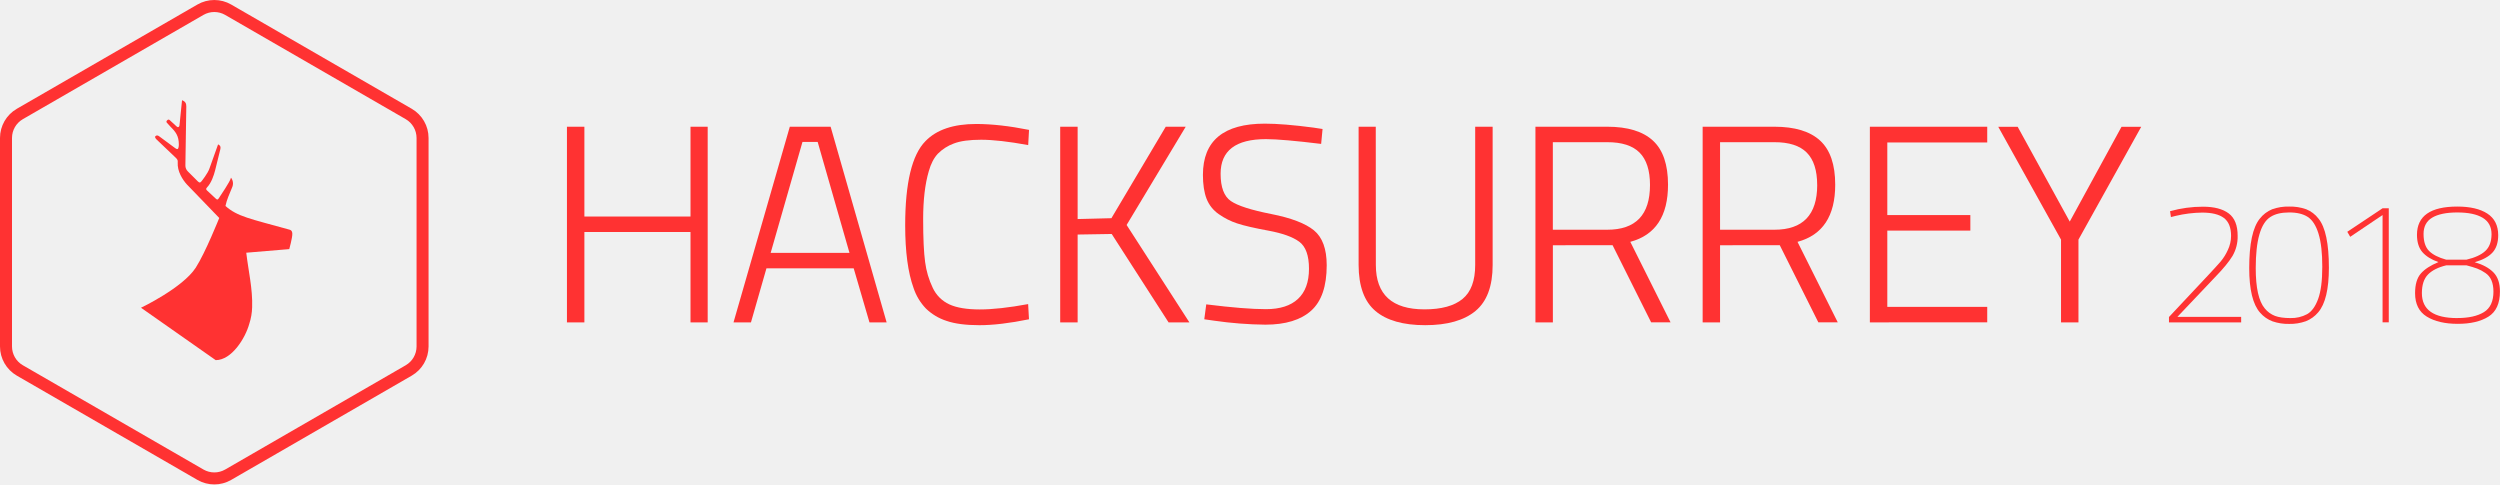
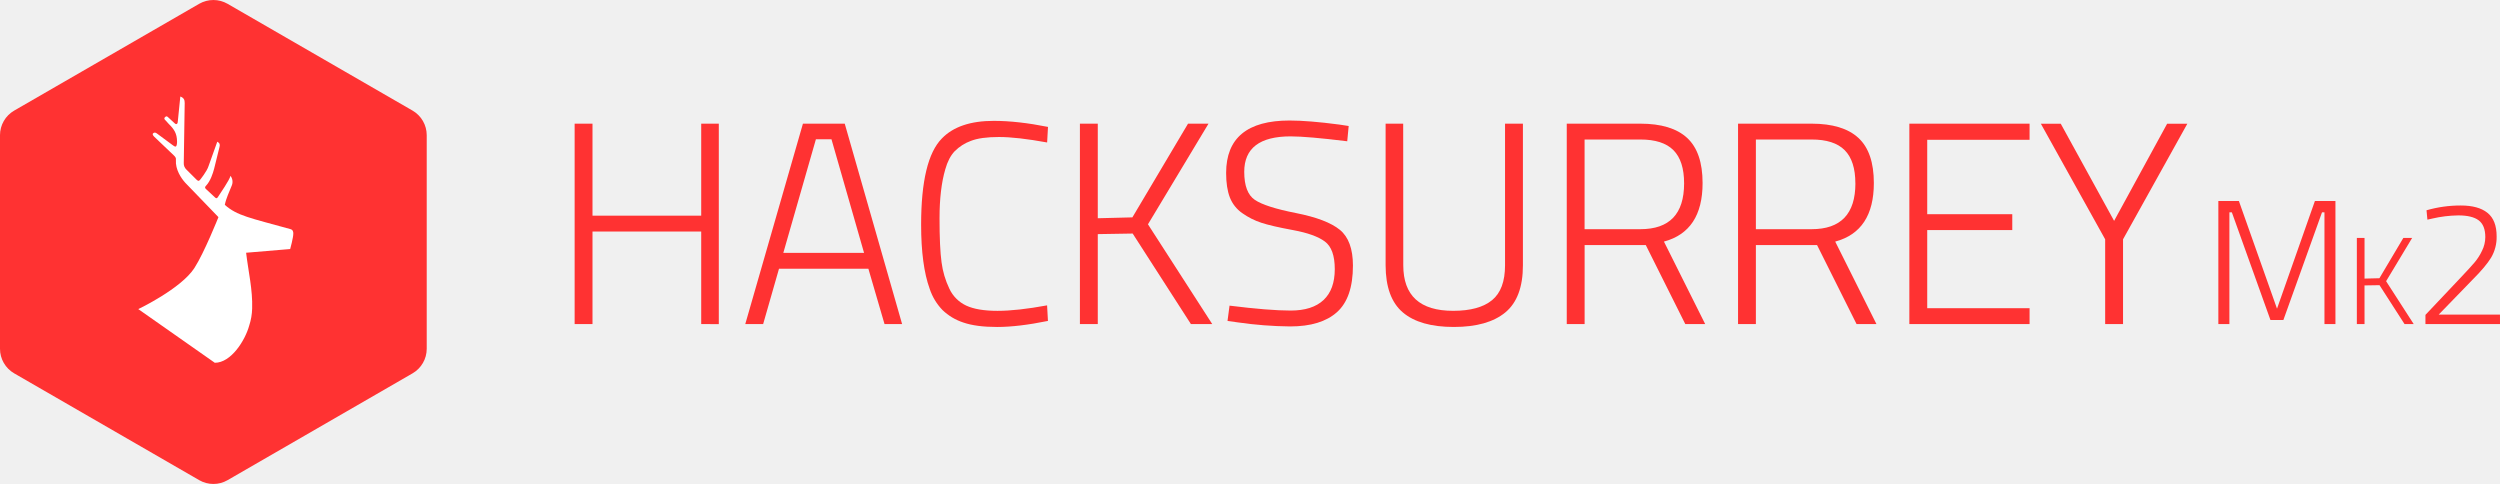
- <svg xmlns="http://www.w3.org/2000/svg" viewBox="0 0 2082.78 403.59">
+ <svg xmlns="http://www.w3.org/2000/svg" viewBox="0 0 2033.17 393.59">
  <defs>
-     <style>.cls-1{fill:#ff3232;}.cls-2{fill:none;stroke:#ff3232;stroke-miterlimit:10;stroke-width:10px;}</style>
+     <style>.cls-1{fill:#ff3232;}.cls-2{fill:#371e59;}.cls-3{fill:#fff;}</style>
  </defs>
  <g id="Layer_2" data-name="Layer 2">
    <g id="Layer_1-2" data-name="Layer 1">
-       <path class="cls-1" d="M198.13,202.88h0Z" />
-       <path class="cls-1" d="M199.44,203,199,203Z" />
-       <path class="cls-1" d="M198.13,202.88h0Z" />
-       <path class="cls-1" d="M199.44,203,199,203Z" />
-       <path class="cls-1" d="M243.53,194.79c0-1-.21-2.86-2.18-3.41-33.33-9.25-43.51-10.93-53.51-19.77,1.06-5.41,3.52-10.34,5.52-15.41a7.91,7.91,0,0,0-.91-8.19c-.83,3.58-8.49,14.43-10.27,17.31-.84,1.35-1.52,1-2.44.14l-7.19-6.69c-1.05-.93-1-1.69-.09-2.61,3.76-3.94,5.71-10.25,6.7-14l4.35-17.6c.55-2,.22-3.24-1.81-4.32l-7.12,19.92c-1.36,4.31-6.77,10.94-6.77,10.94-1.12,1.41-1.76,1.15-3,0l-8.22-8.2a6.77,6.77,0,0,1-2.14-5.21l.76-48.89c.05-2.73-.86-4.32-3.56-5.3l-2,19.79c-.1.88-.07,2.07-.85,2.5-1,.54-1.87-.69-2.61-1.32l-4.66-4.28c-.9-.89-1.55-.68-2.34.14a1.29,1.29,0,0,0,0,2.09l3.07,3.38c4.24,4.18,6.71,7.64,6.73,14.48,0,1.49-.23,3.48-1,3.85s-2.08-.77-3-1.42l-12.44-9.2c-1.17-.9-2.24-.89-3.11,0s.83,2.53.83,2.53l16,15.24c1.17,1.11,2.11,2.19,1.79,3.91-.51,7.72,4.28,14.77,7.64,18.48,0,0,18.49,19.24,26.95,27.92,0,0-11.55,29-19.59,41.45-10.9,16.82-45.6,33.34-45.6,33.34l62.24,43.66c13.2,0,24.63-18.06,28-30.34A48.21,48.21,0,0,0,210.06,256c.53-15.38-3.13-30.32-4.9-45.46l35.83-3S243.65,198,243.53,194.79Zm-45.42,8.09Z" />
-       <path class="cls-2" d="M167,8.09,16.55,94.94A23.09,23.09,0,0,0,5,114.94v173.7a23.08,23.08,0,0,0,11.55,20L167,395.49a23.08,23.08,0,0,0,23.1,0L340.5,308.64a23.09,23.09,0,0,0,11.54-20V114.94a23.11,23.11,0,0,0-11.54-20L190.07,8.09A23.13,23.13,0,0,0,167,8.09Z" />
-       <path class="cls-1" d="M575.27,268.57V193.29H486.86v75.28H472.33v-163h14.53V180.4h88.41V105.59h14.31v163Z" />
-       <path class="cls-1" d="M611.1,268.57l46.9-163h34l46.66,163h-14.3l-13.13-45h-72.7l-12.9,45Zm57.45-150.32-26.5,92.4h65.66l-26.5-92.4Z" />
-       <path class="cls-1" d="M857.26,266q-24.15,4.92-41.27,4.92t-27.55-3.63a44,44,0,0,1-17-10.2A45.18,45.18,0,0,1,761.12,240q-7-19.23-7-52.29,0-53,16.89-70.12,13.83-14.3,42.21-14.3,19.46,0,44.08,4.92l-.7,12.66q-24.39-4.45-39.16-4.45t-22.87,3.16A36,36,0,0,0,781.4,128q-5,5.28-7.62,14.66-4.69,15.95-4.69,39.87t1.64,35.76a70.49,70.49,0,0,0,6.33,21.45,28.31,28.31,0,0,0,13.84,13.84q9.15,4.21,25.33,4.22t40.33-4.46Z" />
-       <path class="cls-1" d="M897.79,268.57H883.26v-163h14.53v76.92l28.14-.71,45.26-76.21h16.65L938.6,187.43l52.29,81.14H973.54l-47.37-73.64-28.38.47Z" />
-       <path class="cls-1" d="M1054.65,115.91q-37.76,0-37.75,28.84,0,16.89,8.56,22.75T1059,178.28q25,4.93,35.64,13.61T1105.3,221q0,26.26-13,37.87t-38.11,11.61a319.59,319.59,0,0,1-42.44-3.28L1003.3,266l1.64-12.43q32.11,4,49.71,4t26.73-8.56q9.15-8.56,9.15-25.1t-8.09-22.51q-8.09-6-25.8-9.26t-25.91-6a57.75,57.75,0,0,1-15.36-7.74,27.81,27.81,0,0,1-10.2-12.9q-3-7.84-3-19.81,0-42.68,51.59-42.68,15.48,0,40.34,3.28l7.74,1.18-1.18,12.42Q1068.26,115.92,1054.65,115.91Z" />
-       <path class="cls-1" d="M1146.24,220.73q0,37.05,40.57,37,21.11,0,31.66-8.68T1229,220.73V105.59h14.54V220.73q0,26.51-14.3,38.34t-41.86,11.84q-27.57,0-41.51-11.84t-14-38.34V105.59h14.3Z" />
-       <path class="cls-1" d="M1293.72,204.31v64.26h-14.53v-163H1339q25.56,0,38.11,11.61t12.54,36.7q0,39.16-31.42,47.6l33.54,67.07h-16.18l-32.13-64.26Zm80.91-50.18q0-18.28-8.68-27t-27-8.67h-45.26v72.93H1339Q1374.64,191.42,1374.63,154.13Z" />
-       <path class="cls-1" d="M1433,204.31v64.26H1418.5v-163h59.79q25.56,0,38.11,11.61t12.54,36.7q0,39.16-31.42,47.6l33.54,67.07h-16.18l-32.13-64.26Zm80.91-50.18q0-18.28-8.68-27t-27-8.67H1433v72.93h45.26Q1513.93,191.42,1513.94,154.13Z" />
-       <path class="cls-1" d="M1557.81,268.57v-163h97.78v13.13h-83.25v60.5h69.18v12.9h-69.18v63.55h83.25v12.9Z" />
-       <path class="cls-1" d="M1731.59,268.57h-14.53V199.62l-52.3-94h16.18l43.39,79,43.14-79h16.42l-52.3,94Z" />
-       <path class="cls-1" d="M1867.14,268.57H1807V264.1l32.69-34.85q7-7.49,10.37-11.37a42,42,0,0,0,6-9.65,27.49,27.49,0,0,0,2.67-11.66q0-10.51-6-15t-18.21-4.46a100.29,100.29,0,0,0-21.89,2.73l-4,1-.72-4.89a101.2,101.2,0,0,1,27.43-3.75q14,0,21.45,5.62t7.42,18.72a31.72,31.72,0,0,1-4.32,16.77q-4.32,7.13-14.54,17.64L1814,264h53.13Z" />
-       <path class="cls-1" d="M1893,174.32a39.19,39.19,0,0,1,14.11-2.23,39.8,39.8,0,0,1,14.19,2.23,24.12,24.12,0,0,1,10.29,7.85q8.64,10.65,8.64,40.89,0,26.79-8.92,37.15a25.6,25.6,0,0,1-10.3,7.42,38.85,38.85,0,0,1-13.9,2.23,40,40,0,0,1-13.89-2.16,25.51,25.51,0,0,1-10.3-7.2q-9.08-10.22-9.07-37.29,0-30.11,8.78-41A25.32,25.32,0,0,1,1893,174.32Zm38.59,20.38q-3.16-10.23-9-14T1907,177q-9.72,0-15.48,3.75-12.24,7.77-12.24,42.62,0,24.63,7.49,33.55a20.52,20.52,0,0,0,8.57,6.27q4.82,1.8,12.89,1.8a27.78,27.78,0,0,0,13.82-3.24q5.76-3.24,9.22-12.68t3.45-26.78Q1934.75,204.91,1931.58,194.7Z" />
-       <path class="cls-1" d="M1990.12,173.53v95h-5.18V179.14L1958,197.29l-2.45-4.18,29.38-19.58Z" />
-       <path class="cls-1" d="M2047.22,172.09q16,0,25,5.83t9.07,17.93q0,9.36-4.75,14.54t-14.83,8.07q10.08,2.88,15.55,8.42t5.47,15.91q0,15-9.57,21t-25.56,6q-16,0-25.78-6t-9.79-19.51q0-10.95,4.82-16.42t14.62-9.5q-8.93-3.18-13.39-8.36t-4.47-14.4Q2013.66,172.09,2047.22,172.09Zm0,92.88q14.1,0,22.1-4.9t8-17.13q0-11.1-6.77-15.56a32.61,32.61,0,0,0-6.91-3.67c-2.21-.81-5.13-1.7-8.78-2.66H2038q-10.08,2.44-15.19,7.63t-5.11,15.55Q2017.7,265,2047.22,265Zm28.51-69.84q0-9.23-7.35-13.68T2047.29,177q-13.76,0-21,4.32t-7.2,13.68q0,9.36,4.53,14t14.33,7.34h16.85q10.5-2.44,15.69-7.2T2075.73,195.13Z" />
+       <path class="cls-1" d="M162,3.09,11.55,89.94A23.09,23.09,0,0,0,0,109.94v173.7a23.08,23.08,0,0,0,11.55,20L162,390.49a23.08,23.08,0,0,0,23.1,0L335.5,303.64a23.09,23.09,0,0,0,11.54-20V109.94a23.11,23.11,0,0,0-11.54-20L185.07,3.09A23.13,23.13,0,0,0,162,3.09Z" />
+       <path class="cls-2" d="M193.13,197.88h0Z" />
+       <path class="cls-2" d="M194.44,198,194,198Z" />
+       <path class="cls-2" d="M193.13,197.88h0Z" />
+       <path class="cls-2" d="M194.44,198,194,198Z" />
+       <path class="cls-3" d="M238.53,189.79c0-1-.21-2.86-2.18-3.41-33.33-9.25-43.51-10.93-53.51-19.77,1.06-5.41,3.52-10.34,5.52-15.41a7.91,7.91,0,0,0-.91-8.19c-.83,3.58-8.49,14.43-10.27,17.31-.84,1.35-1.52,1-2.44.14l-7.19-6.69c-1.05-.93-1-1.69-.09-2.61,3.76-3.94,5.71-10.25,6.7-14l4.35-17.6c.55-2,.22-3.24-1.81-4.32l-7.12,19.92c-1.36,4.31-6.77,10.94-6.77,10.94-1.12,1.41-1.76,1.15-3,0l-8.22-8.2a6.77,6.77,0,0,1-2.14-5.21l.76-48.89c.05-2.73-.86-4.32-3.56-5.3l-2,19.79c-.1.88-.07,2.07-.85,2.5-1,.54-1.87-.69-2.61-1.32l-4.66-4.28c-.9-.89-1.55-.68-2.34.14a1.29,1.29,0,0,0,0,2.09l3.07,3.38c4.24,4.18,6.71,7.64,6.73,14.48,0,1.49-.23,3.48-1,3.85s-2.08-.77-3-1.42l-12.44-9.2c-1.17-.9-2.24-.89-3.11,0s.83,2.53.83,2.53l16,15.24c1.17,1.11,2.11,2.19,1.79,3.91-.51,7.72,4.28,14.77,7.64,18.48,0,0,18.49,19.24,26.95,27.92,0,0-11.55,29-19.59,41.45-10.9,16.82-45.6,33.34-45.6,33.34l62.24,43.66c13.2,0,24.63-18.06,28-30.34A48.21,48.21,0,0,0,205.06,251c.53-15.38-3.13-30.32-4.9-45.46l35.83-3S238.65,193,238.53,189.79Zm-45.42,8.09Z" />
+       <path class="cls-1" d="M570.27,263.57V188.29H481.86v75.28H467.33v-163h14.53V175.4h88.41V100.59h14.31v163Z" />
+       <path class="cls-1" d="M606.1,263.57l46.9-163h34l46.66,163h-14.3l-13.13-45h-72.7l-12.89,45Zm57.45-150.32-26.5,92.4h65.66l-26.5-92.4Z" />
+       <path class="cls-1" d="M852.26,261q-24.15,4.92-41.27,4.92t-27.55-3.63a44.08,44.08,0,0,1-17-10.2A45.18,45.18,0,0,1,756.12,235q-7-19.23-7-52.29,0-53,16.89-70.12,13.83-14.31,42.21-14.3,19.46,0,44.08,4.92l-.7,12.66q-24.39-4.45-39.16-4.45t-22.87,3.16A36,36,0,0,0,776.4,123q-5,5.28-7.62,14.66-4.69,15.95-4.69,39.87t1.64,35.76a70.49,70.49,0,0,0,6.33,21.45,28.31,28.31,0,0,0,13.84,13.84q9.15,4.22,25.33,4.22t40.33-4.46Z" />
+       <path class="cls-1" d="M892.79,263.57H878.26v-163h14.53v76.92l28.14-.71,45.26-76.21h16.65L933.6,182.43l52.29,81.14H968.54l-47.37-73.64-28.38.47Z" />
+       <path class="cls-1" d="M1049.65,110.91q-37.76,0-37.75,28.84,0,16.89,8.56,22.75T1054,173.28q25,4.93,35.64,13.61T1100.3,216q0,26.26-13,37.88t-38.11,11.6a319.59,319.59,0,0,1-42.44-3.28L998.3,261l1.64-12.43q32.12,4,49.71,4t26.74-8.56q9.13-8.56,9.14-25.1t-8.09-22.51q-8.09-6-25.8-9.26t-25.91-6a57.75,57.75,0,0,1-15.36-7.74,27.81,27.81,0,0,1-10.2-12.9q-3-7.84-3-19.81,0-42.68,51.59-42.68,15.48,0,40.34,3.28l7.74,1.18-1.18,12.42Q1063.26,110.92,1049.65,110.91Z" />
+       <path class="cls-1" d="M1141.24,215.73q0,37.05,40.57,37.05,21.11,0,31.66-8.68T1224,215.73V100.59h14.54V215.73q0,26.51-14.3,38.34t-41.86,11.84q-27.57,0-41.51-11.84t-14-38.34V100.59h14.3Z" />
+       <path class="cls-1" d="M1288.72,199.31v64.26h-14.53v-163H1334q25.56,0,38.11,11.61t12.55,36.7q0,39.16-31.43,47.6l33.54,67.07h-16.18l-32.13-64.26Zm80.91-50.18q0-18.28-8.68-27t-27-8.67h-45.26v72.93H1334Q1369.64,186.42,1369.63,149.13Z" />
+       <path class="cls-1" d="M1428,199.31v64.26H1413.5v-163h59.79q25.56,0,38.11,11.61t12.54,36.7q0,39.16-31.42,47.6l33.54,67.07h-16.18l-32.13-64.26Zm80.91-50.18q0-18.28-8.68-27t-27-8.67H1428v72.93h45.26Q1508.93,186.42,1508.94,149.13Z" />
+       <path class="cls-1" d="M1552.81,263.57v-163h97.78v13.13h-83.24v60.5h69.17v12.9h-69.17v63.55h83.24v12.9Z" />
+       <path class="cls-1" d="M1726.6,263.57h-14.54V194.62l-52.3-94h16.18l43.39,79,43.14-79h16.42l-52.29,94Z" />
+       <path class="cls-1" d="M1804.11,263.57V163.49h16.71l31,87.55,30.81-87.55h16.71V263.57h-8.93V172.7h-2L1857,260.26h-10.51l-31.39-87.56h-2v90.87Z" />
+       <path class="cls-1" d="M1923,263.57h-6.25V193.51H1923v33.06l12.1-.3,19.45-32.76h7.16l-21.17,35.18L1963,263.57h-7.46l-20.36-31.65-12.2.2Z" />
+       <path class="cls-1" d="M2033.17,263.57h-60.63v-7.49l29.67-31.39q7.2-7.63,10.44-11.45a44.14,44.14,0,0,0,5.9-9.29,25,25,0,0,0,2.67-11.09q0-9.65-5.4-13.68t-16.64-4a98.19,98.19,0,0,0-21.16,2.59l-3.89.87-.72-7.63a100.09,100.09,0,0,1,27.86-3.89q14.32,0,21.75,6t7.41,19.08a32.64,32.64,0,0,1-4.46,17.28q-4.47,7.35-15,17.86l-27.65,28.51h49.83Z" />
    </g>
  </g>
</svg>
